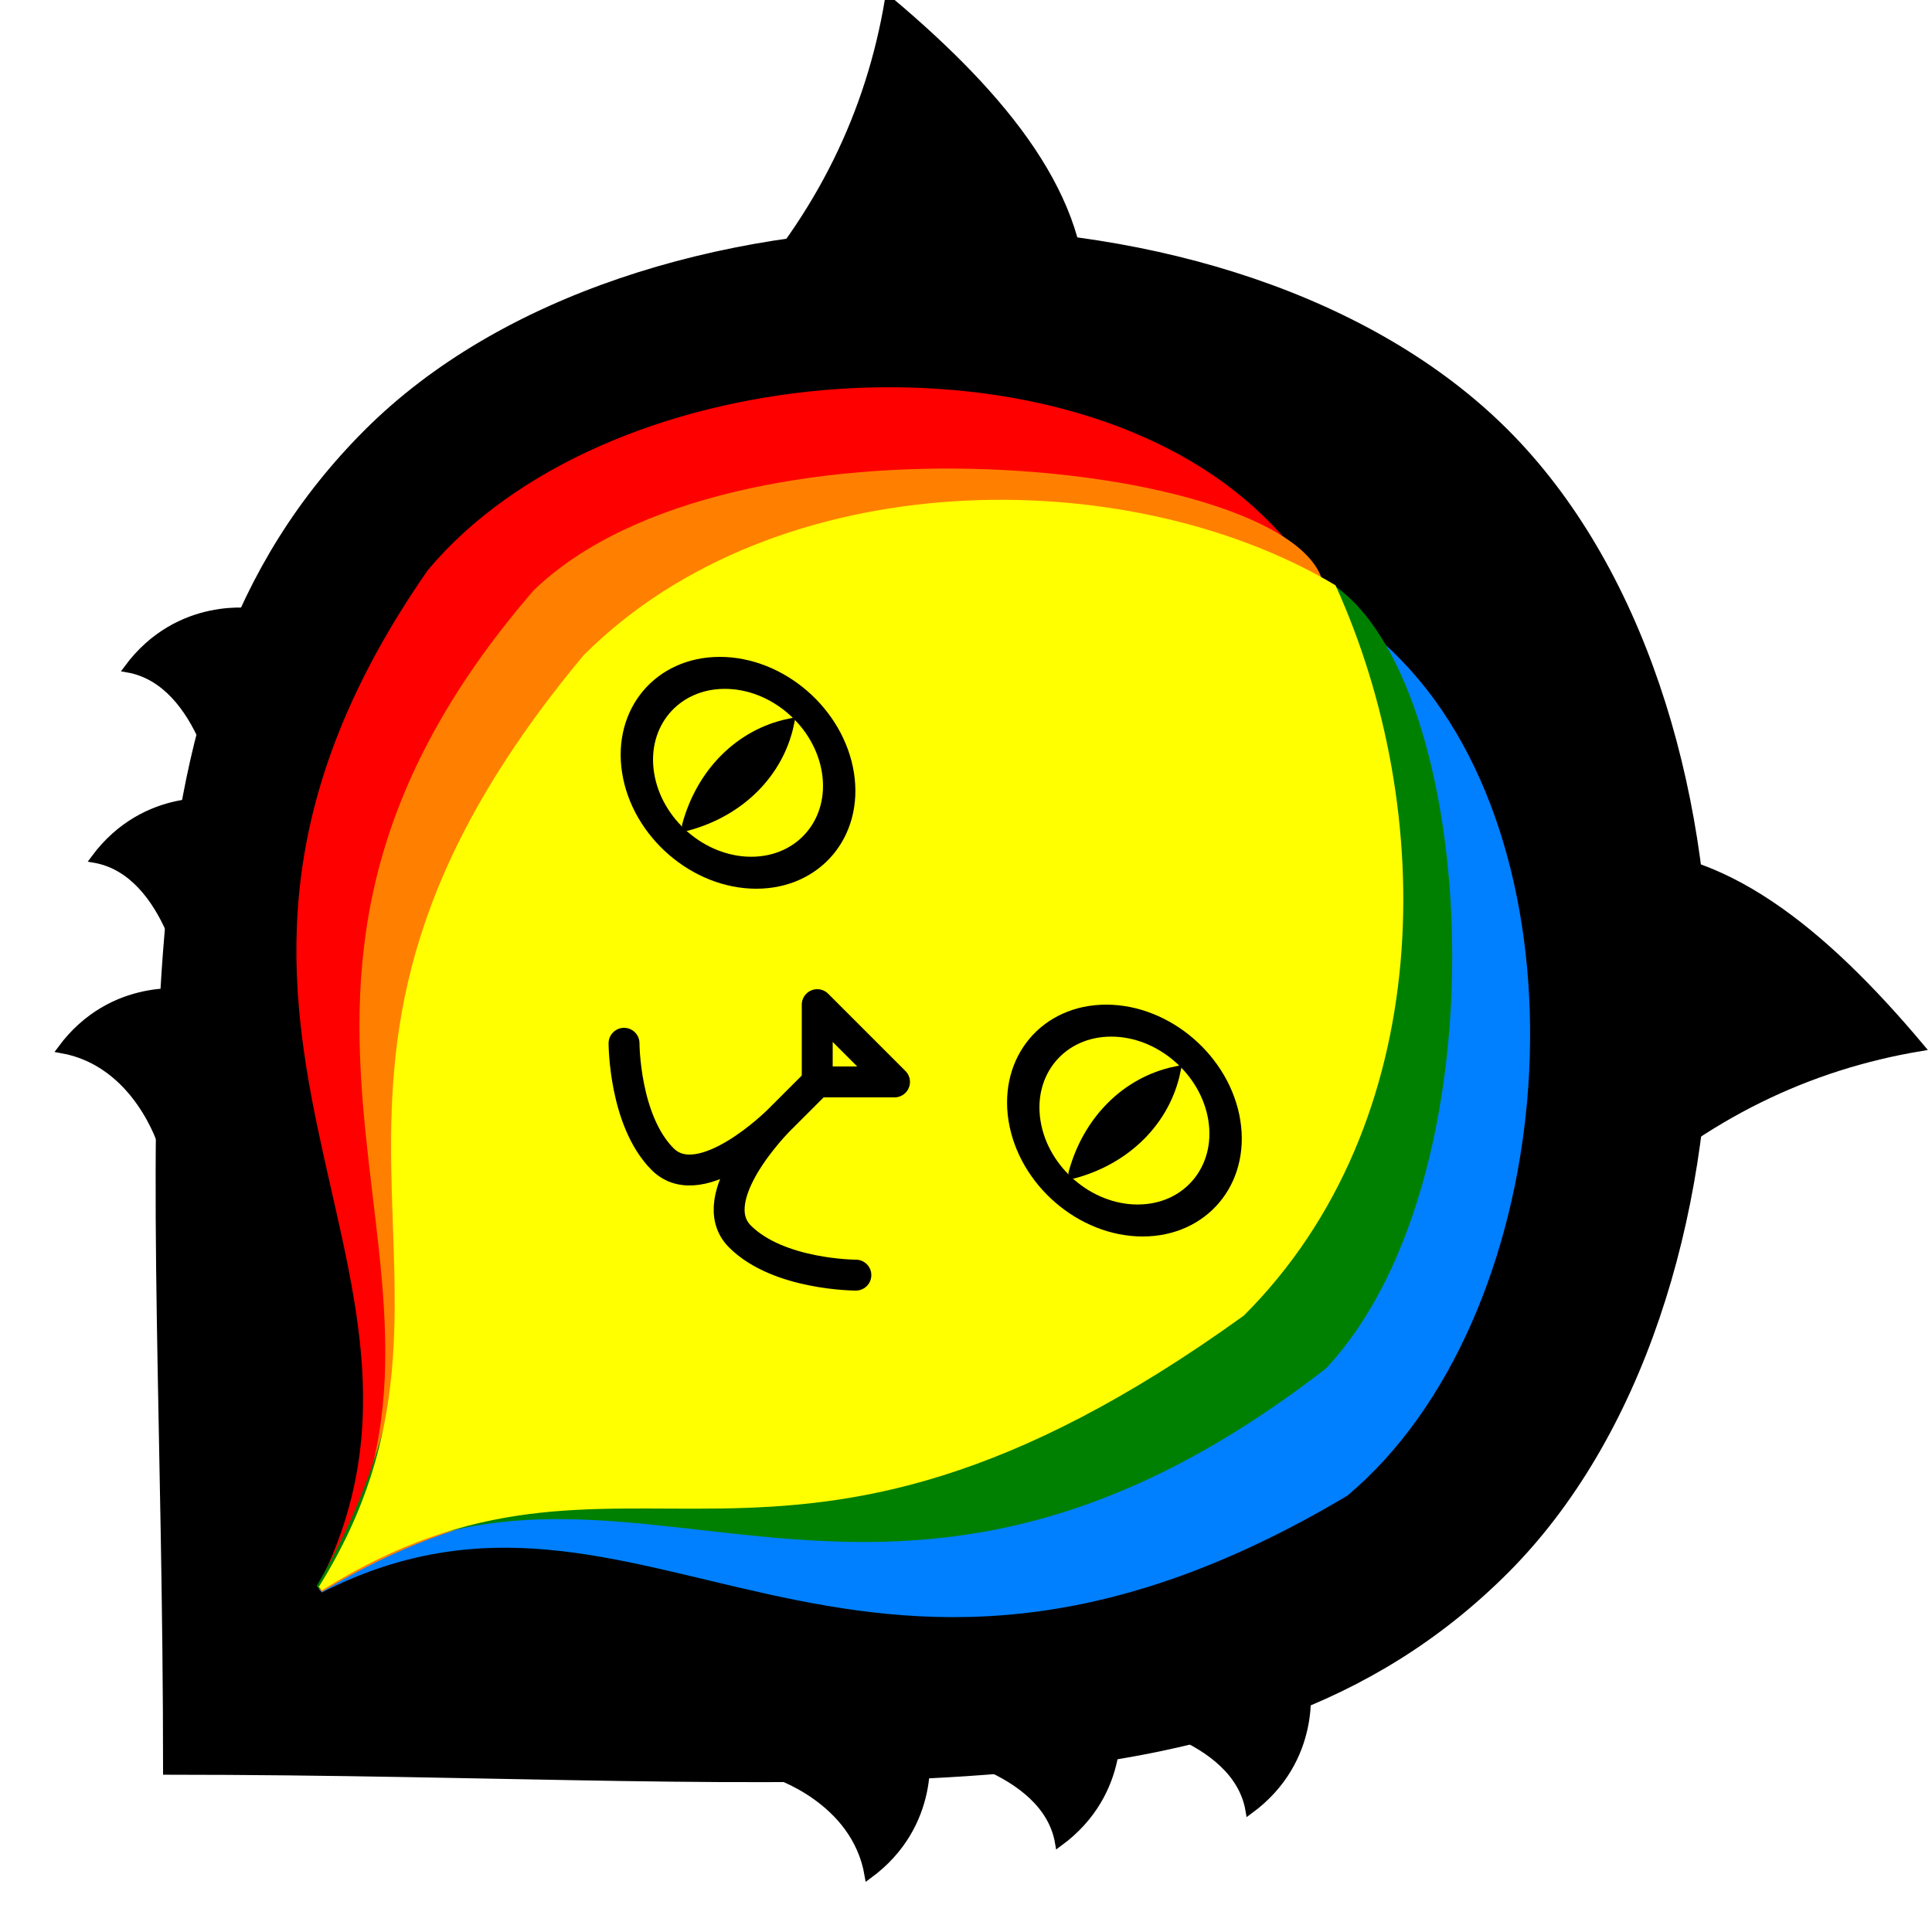
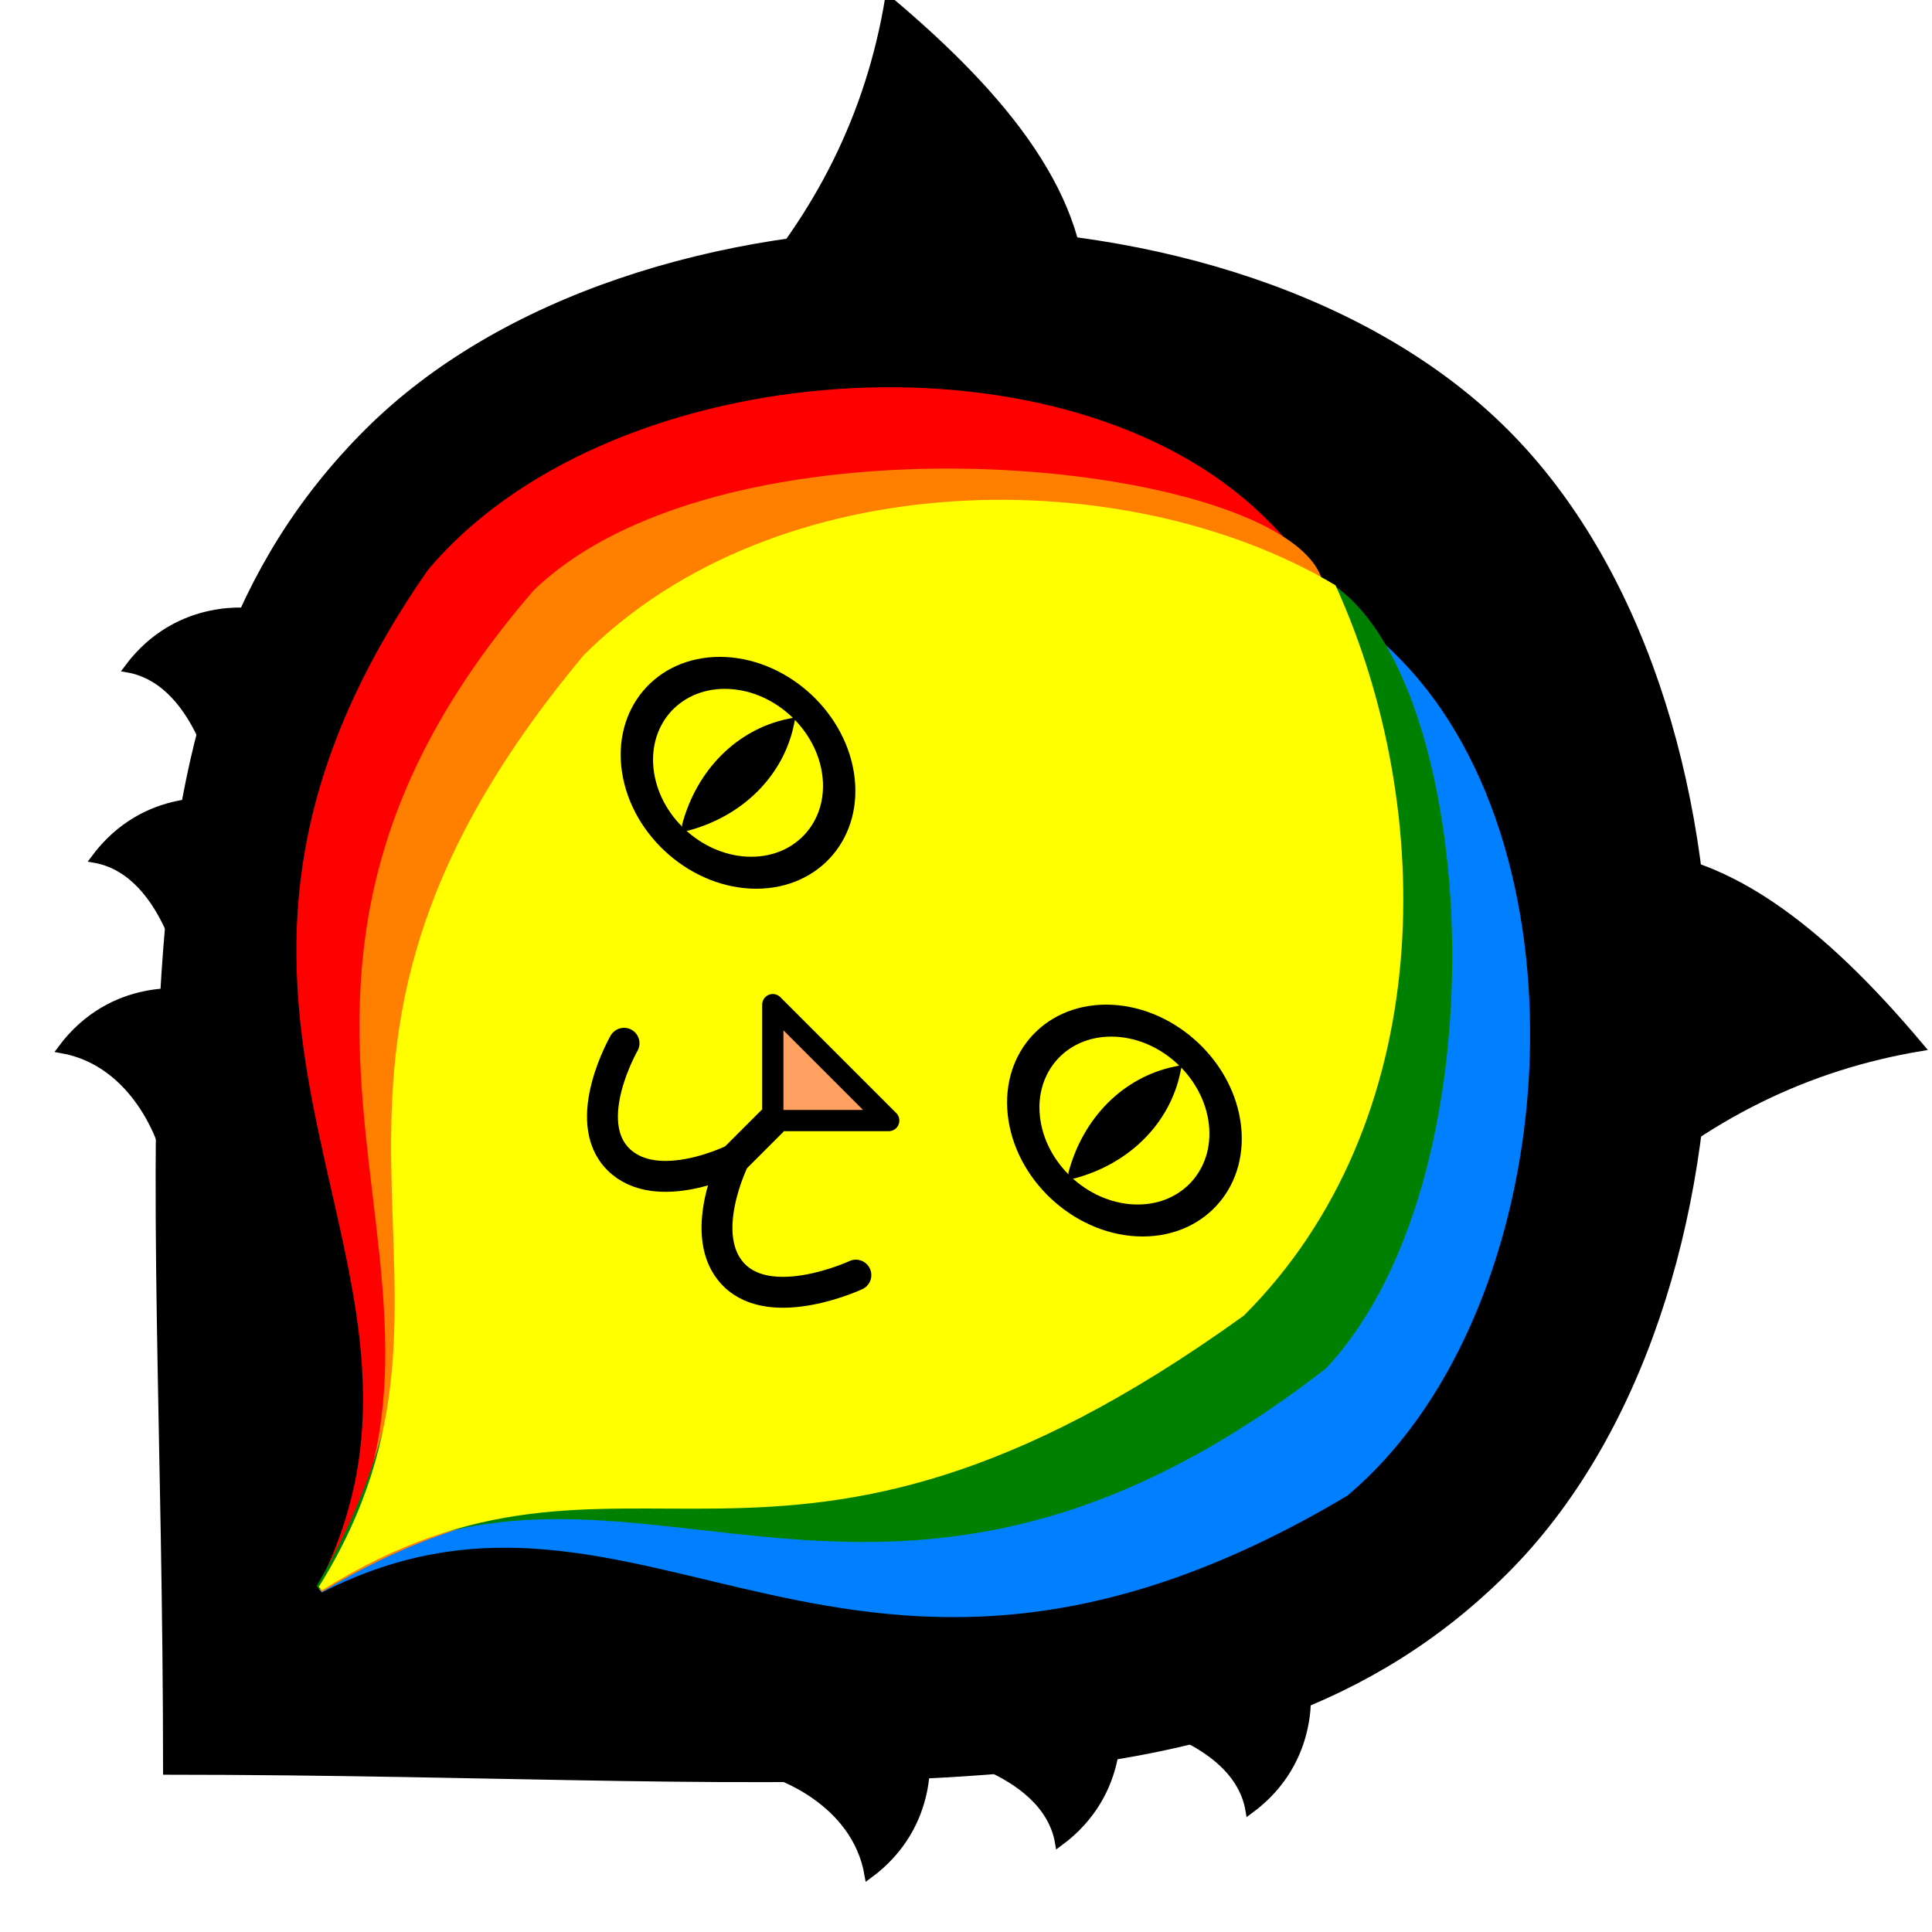
<svg xmlns="http://www.w3.org/2000/svg" width="250" height="250" id="svg2" version="1.1">
  <defs id="defs4" />
  <g id="layer1" transform="translate(0,-802.3622)" style="display:inline">
    <g id="g3997">
      <path id="path3759" d="m 47.528,858.289 c 34.658,-34.658 112.638,-34.658 147.295,0 34.658,34.658 34.658,112.638 0,147.295 -34.658,34.658 -86.644,25.993 -173.289,25.993 0,-86.644 -8.664,-138.631 25.993,-173.289 z" style="fill:#000000;fill-opacity:1;stroke:#000000;stroke-width:0.866px;stroke-linecap:butt;stroke-linejoin:miter;stroke-opacity:1" />
      <path id="path3968" d="m 20.992,950.564 c 0,0 -3.206,-10.711 -13.057,-12.43 6.645,-8.991 16.496,-7.272 16.496,-7.272 0,0 -2.346,-15.636 -12.197,-17.356 6.645,-8.991 16.496,-7.272 16.496,-7.272 0,0 -2.346,-15.636 -12.197,-17.356 6.645,-8.991 16.496,-7.272 16.496,-7.272 l 9.851,1.72 -12.037,68.957 z" style="fill:#000000;fill-opacity:1;stroke:#000000;stroke-width:1px;stroke-linecap:butt;stroke-linejoin:miter;stroke-opacity:1" />
      <path style="fill:#000000;fill-opacity:1;stroke:#000000;stroke-width:1px;stroke-linecap:butt;stroke-linejoin:miter;stroke-opacity:1" d="m 100.002,1031.88 c 0,0 10.696,3.254 12.372,13.113 9.021,-6.605 7.346,-16.463 7.346,-16.463 0,0 15.626,2.416 17.301,12.275 9.021,-6.605 7.346,-16.463 7.346,-16.463 0,0 15.626,2.416 17.301,12.275 9.021,-6.605 7.346,-16.463 7.346,-16.463 l -1.675,-9.859 -69.011,11.727 z" id="path3970" />
      <path transform="translate(0,802.3622)" id="path3993" d="m 95,40 c 11.217,-12.092 17.581,-25.508 20,-40 15.198,12.761 25.737,25.911 25,40 z" style="fill:#000000;stroke:#000000;stroke-width:1px;stroke-linecap:butt;stroke-linejoin:miter;stroke-opacity:1;fill-opacity:1" />
      <path style="fill:#000000;fill-opacity:1;stroke:#000000;stroke-width:1px;stroke-linecap:butt;stroke-linejoin:miter;stroke-opacity:1" d="m 208.518,957.88 c 12.092,-11.217 25.508,-17.581 40,-20 -12.761,-15.198 -25.911,-25.737 -40,-25 z" id="path3995" />
    </g>
  </g>
  <g id="layer2" style="display:inline">
    <path id="path3761" d="M 55.619,73.947 C 78.194,47.042 133.86,42.172 160.765,64.748 187.67,87.324 192.54,142.989 169.964,169.894 112.969,219.064 79.161,176.85 41.493,205.241 62.911,163.215 15.032,132.27 55.619,73.947 z" style="fill:#ff0000;fill-opacity:1;stroke:#ff0000;stroke-width:0.621px;stroke-linecap:butt;stroke-linejoin:miter;stroke-opacity:1" />
  </g>
  <g id="layer6">
    <path style="fill:#0080ff;fill-opacity:1;stroke:#0080ff;stroke-width:0.621px;stroke-linecap:butt;stroke-linejoin:miter;stroke-opacity:1;display:inline" d="m 78.209,78.945 c 26.905,-22.576 82.571,-17.706 105.146,9.199 22.576,26.905 17.706,82.571 -9.199,105.146 C 109.489,231.816 83.525,184.373 41.499,205.791 69.89,168.122 28.112,129.334 78.209,78.945 z" id="path3928" />
  </g>
  <g id="layer3">
    <path style="fill:#ff8000;fill-opacity:1;stroke:#ff8000;stroke-width:0.621px;stroke-linecap:butt;stroke-linejoin:miter;stroke-opacity:1;display:inline" d="M 69.279,76.612 C 94.544,52.215 165.75,60 170.75,75 c 2.671,29.098 10.953,67.797 -14.311,92.195 C 94.616,210.138 81.937,181.413 41.507,205.711 67.201,166.153 22.819,130.373 69.279,76.612 z" id="path3888" />
  </g>
  <g id="layer5">
    <path id="path3908" d="M 81.594,93.418 C 105.547,67.731 138.741,70.161 170.75,75 c 20,10 24.584,76.15 0.631,101.836 -59.49,46.12 -91.042,2.194 -130.145,28.575 23.589,-40.848 -3.225,-55.874 40.358,-111.993 z" style="fill:#008000;fill-opacity:1;stroke:#008000;stroke-width:0.621px;stroke-linecap:butt;stroke-linejoin:miter;stroke-opacity:1;display:inline" />
  </g>
  <g id="layer4">
    <path style="fill:#ffff00;fill-opacity:1;stroke:#ffff00;stroke-width:0.621px;stroke-linecap:butt;stroke-linejoin:miter;stroke-opacity:1;display:inline" d="m 75.75,85 c 24.835,-24.835 70,-25 96.821,-9.047 C 185.75,105 185.585,145.165 160.75,170 99.687,214.015 81.508,180.516 41.508,205.516 66.508,165.516 30.235,139.563 75.75,85 z" id="path3948" />
  </g>
  <g id="layer7">
-     <path style="fill:none;stroke:#000000;stroke-width:4;stroke-linecap:round;stroke-linejoin:miter;stroke-miterlimit:4;stroke-opacity:1;stroke-dasharray:none" d="m 80.75,135 c 0,0 0,10 5,15 5,5 15,-5 15,-5 l 5,-5 -5,5 c 0,0 -10,10 -5,15 5,5 15,5 15,5" id="path3975" />
-     <path style="fill:none;stroke:#000000;stroke-width:4;stroke-linecap:round;stroke-linejoin:round;stroke-miterlimit:4;stroke-opacity:1;stroke-dasharray:none" d="m 105.75,140 0,-10 10,10 z" id="path3977" />
+     <path style="fill:none;stroke:#000000;stroke-width:4;stroke-linecap:round;stroke-linejoin:miter;stroke-miterlimit:4;stroke-opacity:1;stroke-dasharray:none" d="m 80.75,135 c 0,0 -5.75,10 -0.75,15 5,5 15,0 15,0 l 5,-5 -5,5 c 0,0 -5,10 0,15 5,5 15.75,0 15.75,0" id="path3975" />
+     <path style="fill:#ff8080;stroke:#000000;stroke-width:2.75;stroke-linecap:round;stroke-linejoin:round;stroke-miterlimit:4;stroke-opacity:1;stroke-dasharray:none;fill-opacity:0.753" d="m 100,145 0,-15 15,15 z" id="path3977" />
    <g id="g3983" transform="translate(-9.25,10)">
      <path transform="matrix(1.034483,0,0.1626442,1.034483,-40.88944,-7.241379)" d="m 180,137.5 a 12.5,12.5 0 1 1 -25,0 12.5,12.5 0 1 1 25,0 z" id="path3979" style="fill:#ffff00;fill-opacity:1;stroke:#000000;stroke-width:4;stroke-linecap:round;stroke-linejoin:round;stroke-miterlimit:4;stroke-opacity:1;stroke-dasharray:none" />
      <path id="path3981" d="M 148.159,141.841 C 150,135 155,130 161.341,128.659 160,135 155,140 148.159,141.841" style="fill:#000000;fill-opacity:1;stroke:#000000;stroke-width:1.318;stroke-linecap:round;stroke-linejoin:miter;stroke-miterlimit:4;stroke-opacity:1;stroke-dasharray:none" />
    </g>
    <g id="g3987" transform="translate(-59.25,-35)">
      <path style="fill:#ffff00;fill-opacity:1;stroke:#000000;stroke-width:4;stroke-linecap:round;stroke-linejoin:round;stroke-miterlimit:4;stroke-opacity:1;stroke-dasharray:none" id="path3989" d="m 180,137.5 a 12.5,12.5 0 1 1 -25,0 12.5,12.5 0 1 1 25,0 z" transform="matrix(1.034483,0,0.1626442,1.034483,-40.88944,-7.241379)" />
      <path style="fill:#000000;fill-opacity:1;stroke:#000000;stroke-width:1.318;stroke-linecap:round;stroke-linejoin:miter;stroke-miterlimit:4;stroke-opacity:1;stroke-dasharray:none" d="M 148.159,141.841 C 150,135 155,130 161.341,128.659 160,135 155,140 148.159,141.841" id="path3991" />
    </g>
  </g>
</svg>
